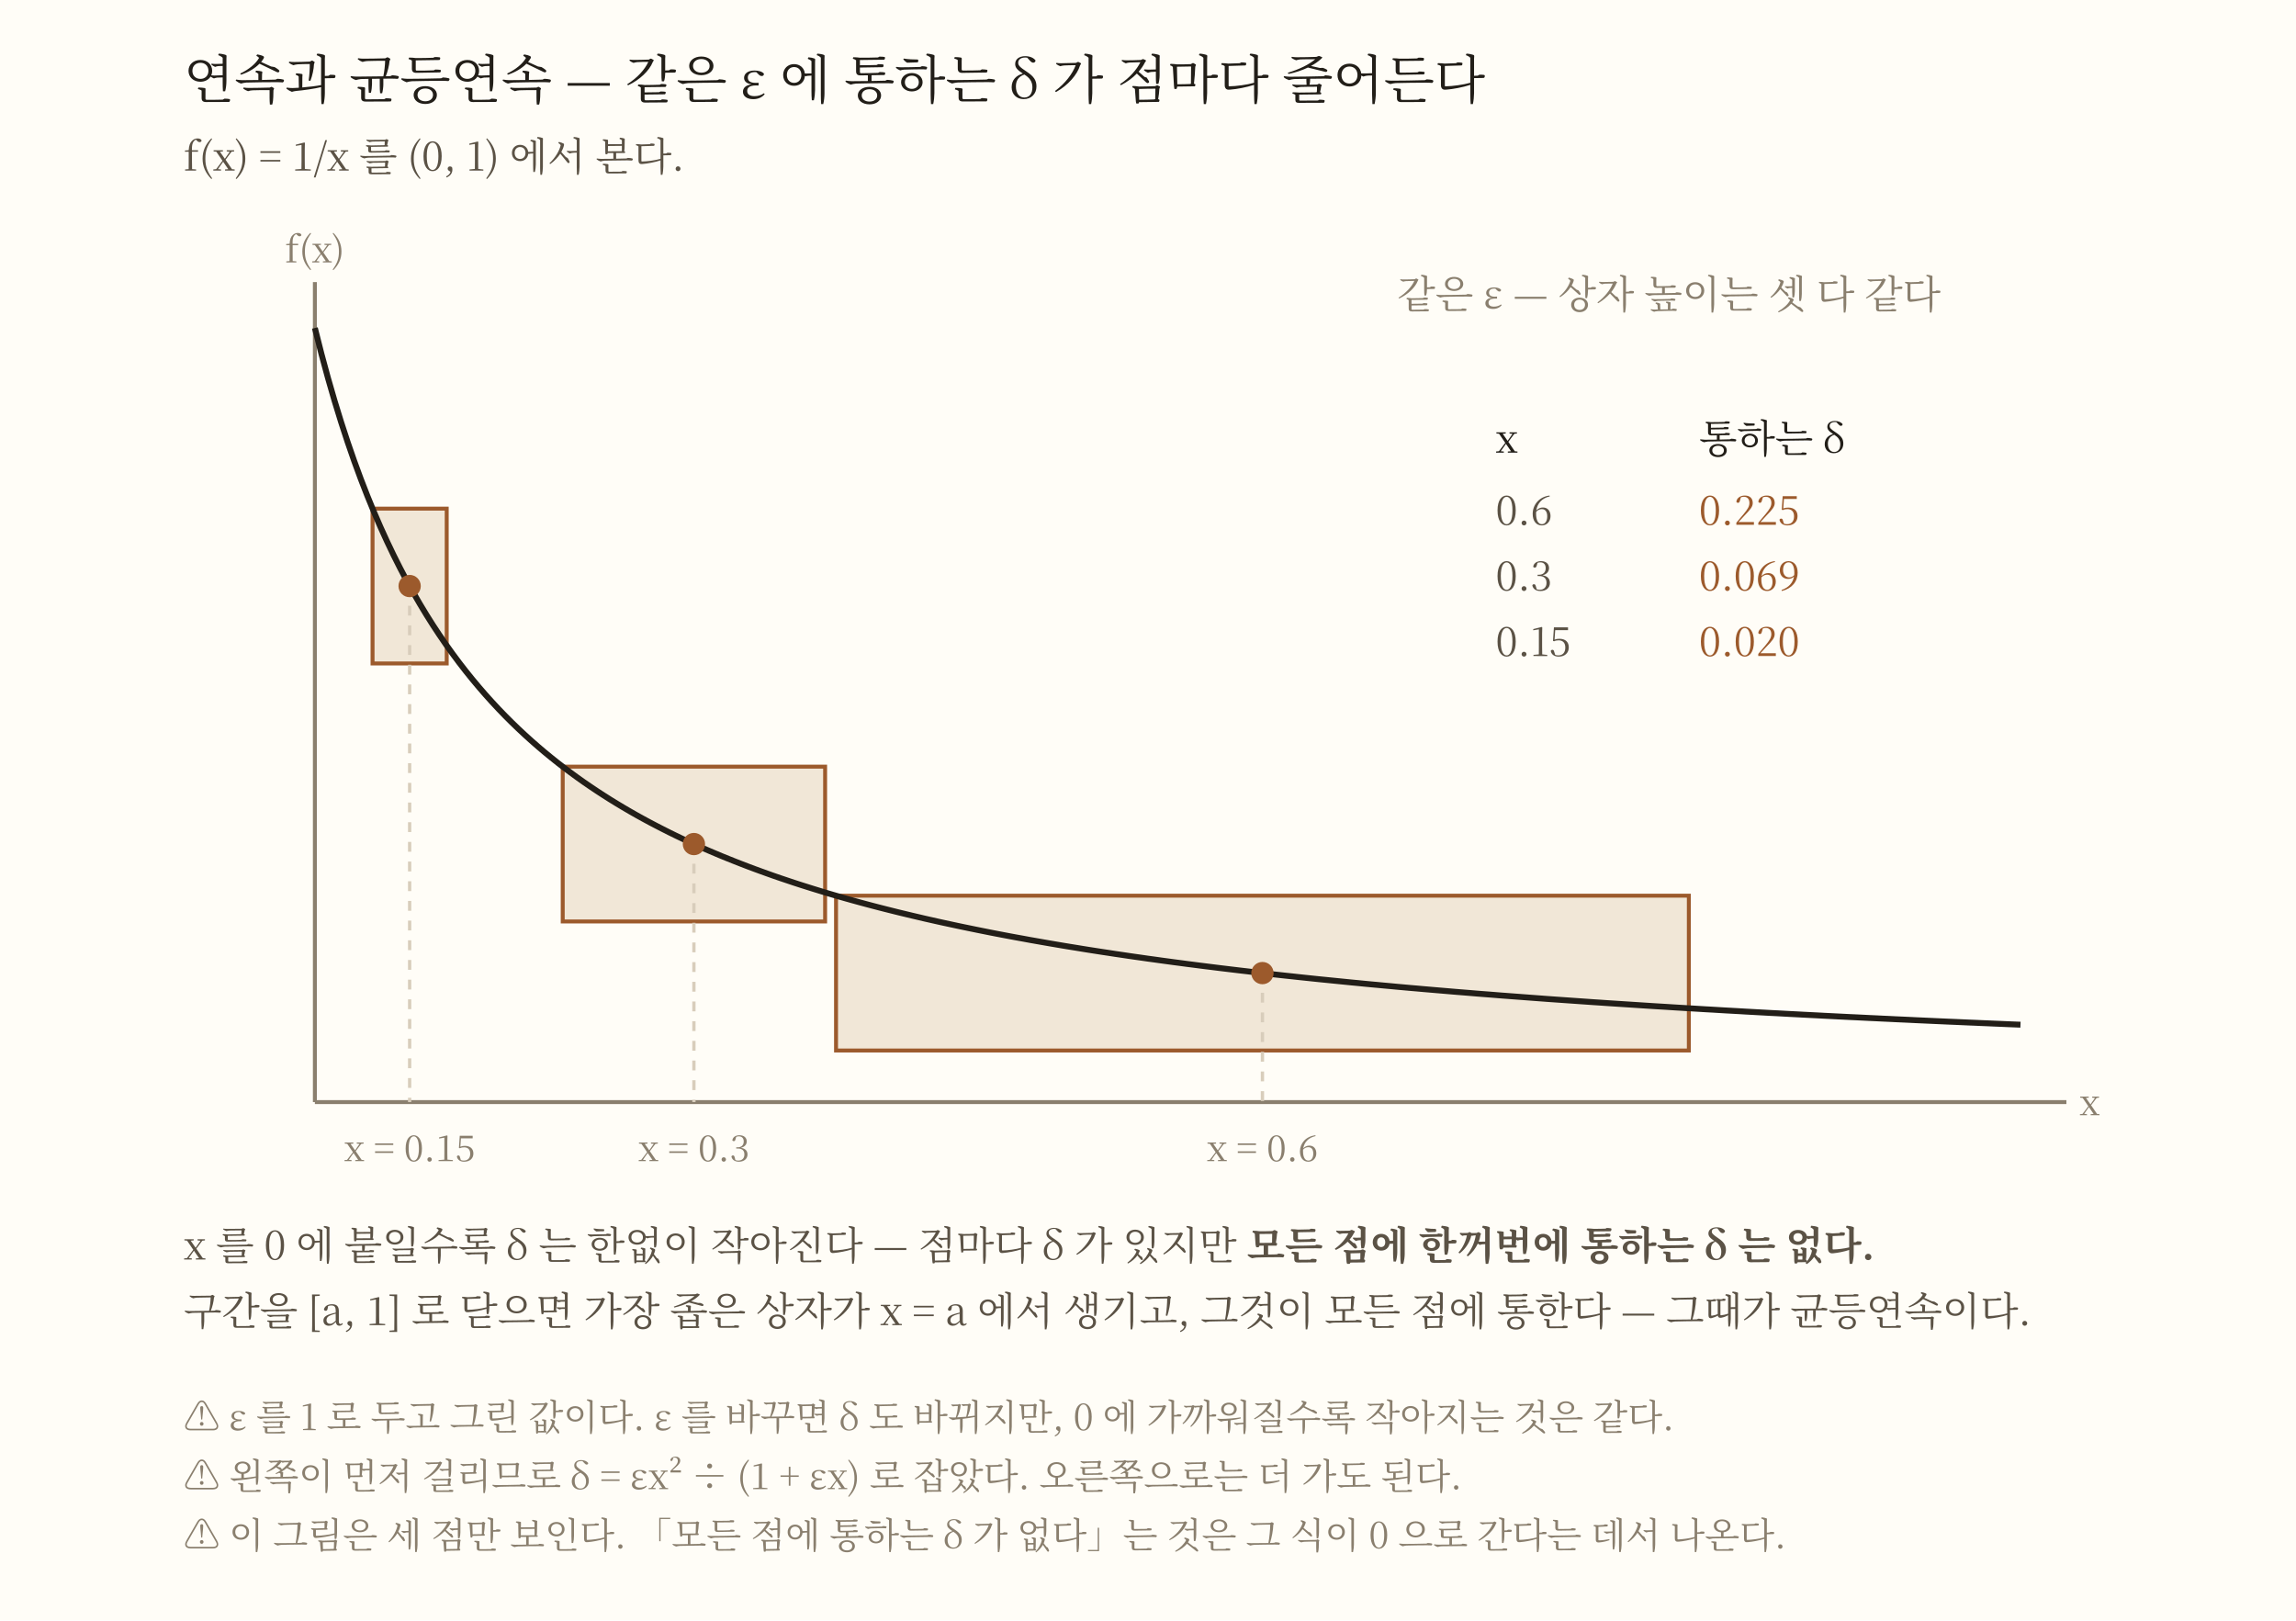
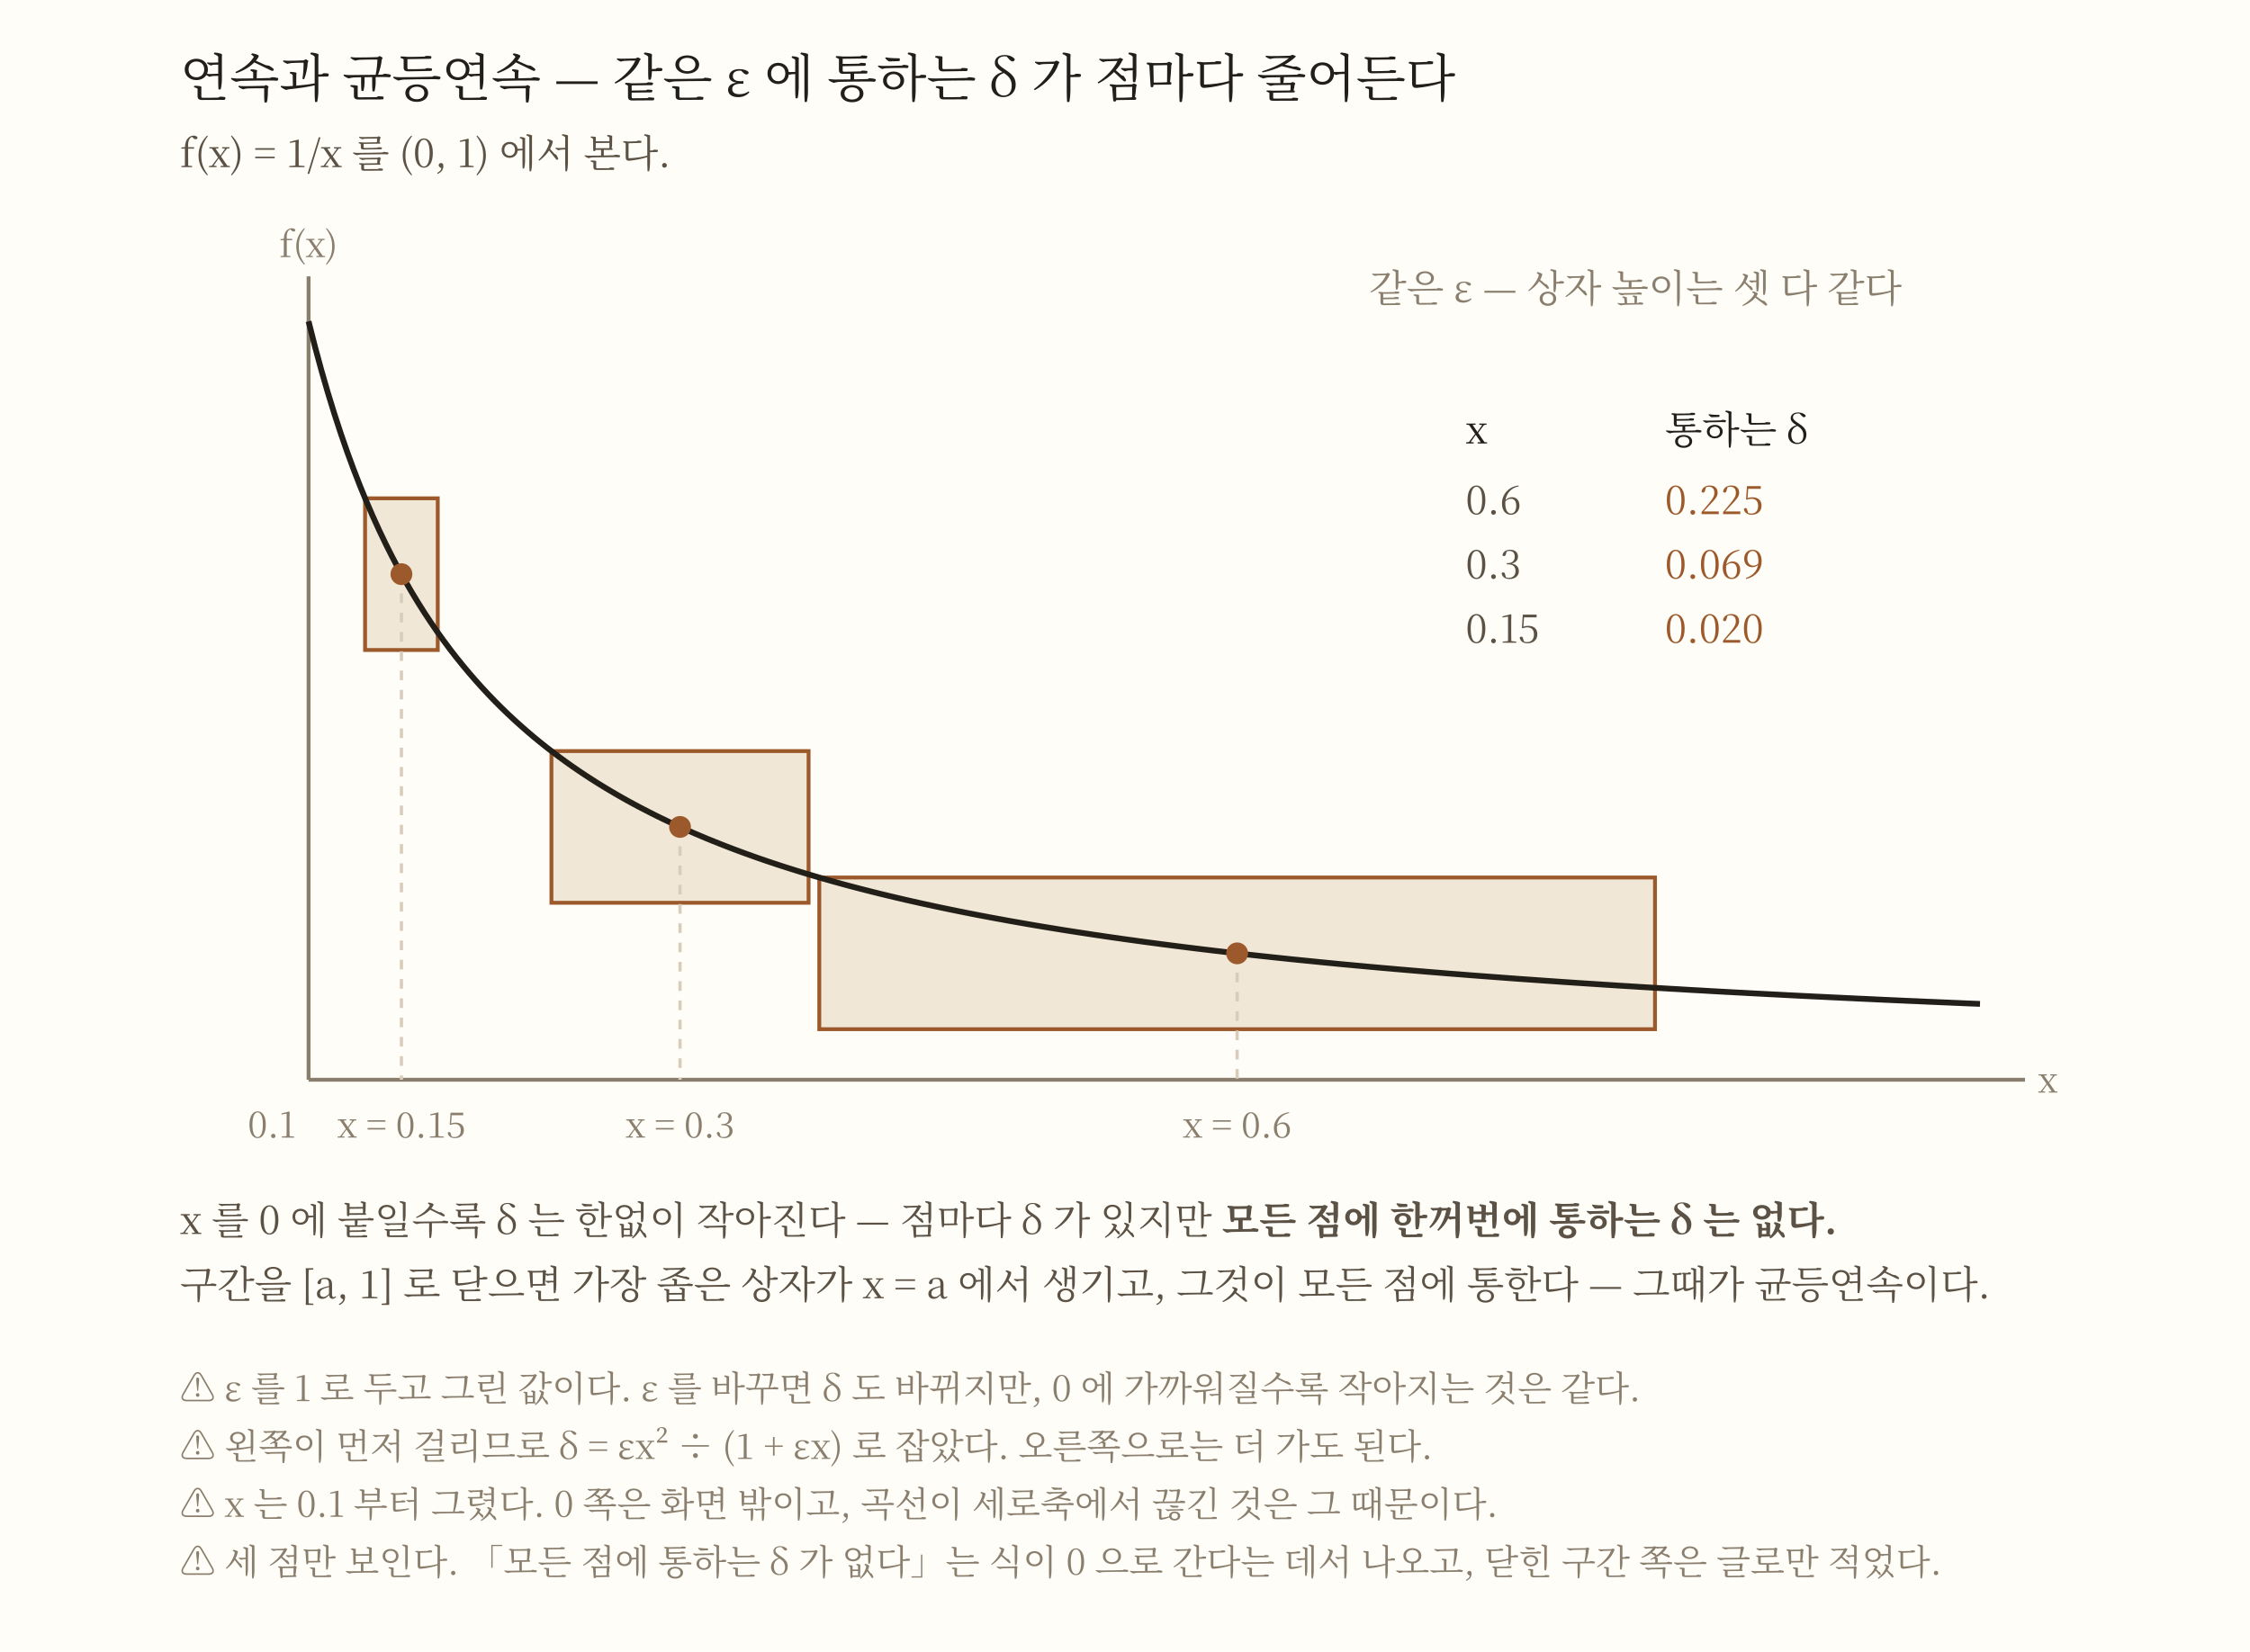
- <svg xmlns="http://www.w3.org/2000/svg" viewBox="0 0 700 494" role="img" aria-label="그림 위쪽에 「연속과 균등연속 — 같은 ε 에 통하는 δ 가 점마다 줄어든다」라는 표제가 있고 그 아래에 x 분의 1 을 0 과 1 사이에서 본다고 적혀 있다. 가운데에 좌표축이 있고 오른쪽으로 갈수록 낮아지는 곡선이 하나 그려져 있다. 곡선 위의 세 점에 각각 직사각형 상자가 하나씩 얹혀 있다. 세 상자는 **높이가 모두 같고** 이것이 같은 ε 를 뜻한다. 그런데 **폭은 왼쪽으로 갈수록 좁아진다** — 가로축 오른쪽의 점에서는 상자가 넓고, 가운데 점에서는 그보다 좁으며, 왼쪽 끝 점에서는 아주 가늘다. 각 상자 아래에 그 폭에 해당하는 델타 값이 적혀 있는데 위에서부터 0.225, 0.069, 0.020 이다. 오른쪽에는 세 값을 적은 표가 있고 x 가 0.6 일 때 델타가 0.225, x 가 0.3 일 때 0.069, x 가 0.15 일 때 0.020 이라고 적혀 있다. 그림 아래에는 x 를 0 에 붙일수록 델타가 한없이 작아지며 점마다 델타가 있지만 모든 점에 한꺼번에 통하는 델타는 없다고 적혀 있고, 구간을 왼쪽에서 닫으면 가장 좁은 상자가 그 왼쪽 끝에서 생기고 그것이 모든 점에 통한다고 적혀 있다. 맨 아래에는 단서가 셋 있다. 첫째는 ε 를 1 로 두고 그린 값이며 ε 를 바꾸면 델타도 바뀌지만 0 에 가까워질수록 작아지는 것은 같다는 것이고, 둘째는 왼쪽이 먼저 걸리므로 델타를 엡실론 곱하기 x 제곱 나누기 괄호 1 더하기 엡실론 곱하기 x 로 잡았으며 오른쪽으로는 더 가도 된다는 것이고, 셋째는 이 그림이 세 점만 보이며 모든 점에 통하는 델타가 없다는 것은 그림이 아니라 그 식이 0 으로 간다는 데서 나온다는 것이다">
+ <svg xmlns="http://www.w3.org/2000/svg" viewBox="0 0 700 514" role="img" aria-label="그림 위쪽에 「연속과 균등연속 — 같은 ε 에 통하는 δ 가 점마다 줄어든다」라는 표제가 있고 그 아래에 x 분의 1 을 0 과 1 사이에서 본다고 적혀 있다. 가운데에 좌표축이 있고 오른쪽으로 갈수록 낮아지는 곡선이 하나 그려져 있다. 세로축 왼쪽에는 0.1 이라고 적혀 있는데 곡선을 거기서부터 그렸다는 뜻이다. 곡선 위의 세 점에 각각 직사각형 상자가 하나씩 얹혀 있다. 세 상자는 높이가 모두 같고 이것이 같은 ε 를 뜻한다. 그런데 폭은 왼쪽으로 갈수록 좁아진다 — 오른쪽 점의 상자가 가장 넓고, 가운데 점의 상자가 그보다 좁으며, 왼쪽 끝 점의 상자는 아주 가늘다. 각 상자 아래에는 그 상자가 어느 점의 것인지가 적혀 있는데 왼쪽부터 x = 0.15, x = 0.3, x = 0.6 이다. δ 값은 오른쪽 표에만 있다. 그 표에는 x 가 0.6 일 때 통하는 δ 가 0.225, 0.3 일 때 0.069, 0.15 일 때 0.020 이라고 적혀 있고, 표 위에 같은 ε 이며 상자 높이는 셋 다 같다고 적혀 있다. 그림 아래에는 x 를 0 에 붙일수록 δ 가 한없이 작아지며 점마다 δ 가 있지만 모든 점에 한꺼번에 통하는 δ 는 없다고 적혀 있고, 구간을 대괄호 a 쉼표 1 로 닫으면 가장 좁은 상자가 x = a 에서 생기고 그것이 모든 점에 통하며 그때가 균등연속이라고 적혀 있다. 맨 아래에는 단서가 넷 있다. 첫째는 ε 를 1 로 두고 그린 값이며 ε 를 바꾸면 δ 도 바뀌지만 0 에 가까워질수록 작아지는 것은 같다는 것이고, 둘째는 왼쪽이 먼저 걸리므로 δ 를 엡실론 곱하기 x 제곱 나누기 괄호 1 더하기 엡실론 곱하기 x 로 잡았으며 오른쪽으로는 더 가도 된다는 것이고, 셋째는 x 를 0.1 부터 그렸고 0 쪽은 화면 밖이며 곡선이 세로축에서 끊긴 것이 그 때문이라는 것이고, 넷째는 이 그림이 세 점만 보이며 모든 점에 통하는 δ 가 없다는 것은 그 식이 0 으로 간다는 데서 나오고 닫힌 구간 쪽은 글로만 적었을 뿐 그 상자는 그리지 않았다는 것이다">
  <style>
    text{font-family:EB Garamond, Georgia, 'Noto Serif KR', 'Noto Serif CJK KR', NanumMyeongjo, Batang, AppleMyungjo, serif;font-variant-numeric:lining-nums;font-feature-settings:"lnum" 1;fill:#221E18;}
    .dim{fill:#5B5245;} .sien{fill:#9C5A2C;} .ax{fill:#8A7F6E;}
    .axis{stroke:#8A7F6E;stroke-width:1.2;}
    .curve{fill:none;stroke:#221E18;stroke-width:1.8;}
    .box{fill:#E6D5BD;fill-opacity:.55;stroke:#9C5A2C;stroke-width:1.2;}
    .drop{stroke:#D8CDBB;stroke-width:1;stroke-dasharray:3 3;}
  </style>
-   <rect width="700" height="494" fill="#FFFDF7" />
+   <rect width="700" height="514" fill="#FFFDF7" />
  <text x="56" y="30" font-size="16">연속과 균등연속 — 같은 ε 에 통하는 δ 가 점마다 줄어든다</text>
  <text x="56" y="52" font-size="12" class="dim">f(x) = 1/x 를 (0, 1) 에서 본다.</text>
  <line x1="96.0" y1="336.0" x2="630.0" y2="336.0" class="axis" />
  <line x1="96.0" y1="336.0" x2="96.0" y2="86.0" class="axis" />
  <text x="634.0" y="340.0" font-size="11" class="ax">x</text>
  <text x="96.0" y="80.0" font-size="11" class="ax" text-anchor="middle">f(x)</text>
+   <text x="92.0" y="354.0" font-size="11" text-anchor="end" class="ax">0.1</text>
  <rect x="254.89" y="273.07" width="260.00" height="47.20" class="box" />
  <line x1="384.89" y1="296.67" x2="384.89" y2="336.00" class="drop" />
  <rect x="171.56" y="233.73" width="80.00" height="47.20" class="box" />
  <line x1="211.56" y1="257.33" x2="211.56" y2="336.00" class="drop" />
  <rect x="113.58" y="155.07" width="22.61" height="47.20" class="box" />
  <line x1="124.89" y1="178.67" x2="124.89" y2="336.00" class="drop" />
  <polyline points="96.00,100.00 98.00,107.90 100.00,115.28 102.00,122.20 104.00,128.70 106.00,134.82 108.00,140.59 110.00,146.03 112.00,151.18 114.00,156.06 116.00,160.69 118.00,165.08 120.00,169.26 122.00,173.24 124.00,177.04 126.00,180.66 128.00,184.12 130.00,187.43 132.00,190.60 134.00,193.63 136.00,196.55 138.00,199.34 140.00,202.03 142.00,204.61 144.00,207.09 146.00,209.48 148.00,211.79 150.00,214.01 152.00,216.16 154.00,218.23 156.00,220.23 158.00,222.16 160.00,224.03 162.00,225.84 164.00,227.59 166.00,229.29 168.00,230.93 170.00,232.53 172.00,234.07 174.00,235.57 176.00,237.03 178.00,238.45 180.00,239.82 182.00,241.16 184.00,242.46 186.00,243.73 188.00,244.96 190.00,246.16 192.00,247.33 194.00,248.47 196.00,249.58 198.00,250.66 200.00,251.71 202.00,252.74 204.00,253.75 206.00,254.73 208.00,255.69 210.00,256.62 212.00,257.53 214.00,258.43 216.00,259.30 218.00,260.15 220.00,260.99 222.00,261.80 224.00,262.60 226.00,263.38 228.00,264.15 230.00,264.90 232.00,265.63 234.00,266.35 236.00,267.06 238.00,267.75 240.00,268.42 242.00,269.09 244.00,269.74 246.00,270.37 248.00,271.00 250.00,271.61 252.00,272.22 254.00,272.81 256.00,273.39 258.00,273.96 260.00,274.52 262.00,275.07 264.00,275.61 266.00,276.14 268.00,276.66 270.00,277.17 272.00,277.67 274.00,278.17 276.00,278.65 278.00,279.13 280.00,279.60 282.00,280.07 284.00,280.52 286.00,280.97 288.00,281.41 290.00,281.84 292.00,282.27 294.00,282.69 296.00,283.10 298.00,283.51 300.00,283.91 302.00,284.31 304.00,284.70 306.00,285.08 308.00,285.46 310.00,285.83 312.00,286.19 314.00,286.56 316.00,286.91 318.00,287.26 320.00,287.61 322.00,287.95 324.00,288.29 326.00,288.62 328.00,288.94 330.00,289.27 332.00,289.59 334.00,289.90 336.00,290.21 338.00,290.51 340.00,290.82 342.00,291.11 344.00,291.41 346.00,291.70 348.00,291.98 350.00,292.27 352.00,292.54 354.00,292.82 356.00,293.09 358.00,293.36 360.00,293.62 362.00,293.89 364.00,294.14 366.00,294.40 368.00,294.65 370.00,294.90 372.00,295.15 374.00,295.39 376.00,295.63 378.00,295.87 380.00,296.10 382.00,296.34 384.00,296.57 386.00,296.79 388.00,297.02 390.00,297.24 392.00,297.46 394.00,297.67 396.00,297.89 398.00,298.10 400.00,298.31 402.00,298.52 404.00,298.72 406.00,298.92 408.00,299.12 410.00,299.32 412.00,299.52 414.00,299.71 416.00,299.91 418.00,300.10 420.00,300.28 422.00,300.47 424.00,300.65 426.00,300.84 428.00,301.02 430.00,301.20 432.00,301.37 434.00,301.55 436.00,301.72 438.00,301.89 440.00,302.06 442.00,302.23 444.00,302.40 446.00,302.56 448.00,302.72 450.00,302.89 452.00,303.05 454.00,303.20 456.00,303.36 458.00,303.52 460.00,303.67 462.00,303.82 464.00,303.97 466.00,304.12 468.00,304.27 470.00,304.42 472.00,304.57 474.00,304.71 476.00,304.85 478.00,304.99 480.00,305.13 482.00,305.27 484.00,305.41 486.00,305.55 488.00,305.68 490.00,305.82 492.00,305.95 494.00,306.08 496.00,306.21 498.00,306.34 500.00,306.47 502.00,306.60 504.00,306.73 506.00,306.85 508.00,306.97 510.00,307.10 512.00,307.22 514.00,307.34 516.00,307.46 518.00,307.58 520.00,307.70 522.00,307.81 524.00,307.93 526.00,308.05 528.00,308.16 530.00,308.27 532.00,308.39 534.00,308.50 536.00,308.61 538.00,308.72 540.00,308.83 542.00,308.93 544.00,309.04 546.00,309.15 548.00,309.25 550.00,309.36 552.00,309.46 554.00,309.56 556.00,309.67 558.00,309.77 560.00,309.87 562.00,309.97 564.00,310.07 566.00,310.16 568.00,310.26 570.00,310.36 572.00,310.45 574.00,310.55 576.00,310.64 578.00,310.74 580.00,310.83 582.00,310.92 584.00,311.02 586.00,311.11 588.00,311.20 590.00,311.29 592.00,311.38 594.00,311.47 596.00,311.55 598.00,311.64 600.00,311.73 602.00,311.81 604.00,311.90 606.00,311.98 608.00,312.07 610.00,312.15 612.00,312.24 614.00,312.32 616.00,312.40" class="curve" />
  <circle cx="384.89" cy="296.67" r="3.4" fill="#9C5A2C" />
  <text x="384.89" y="354.00" font-size="11" text-anchor="middle" class="ax">x = 0.6</text>
  <circle cx="211.56" cy="257.33" r="3.4" fill="#9C5A2C" />
  <text x="211.56" y="354.00" font-size="11" text-anchor="middle" class="ax">x = 0.3</text>
  <circle cx="124.89" cy="178.67" r="3.4" fill="#9C5A2C" />
  <text x="124.89" y="354.00" font-size="11" text-anchor="middle" class="ax">x = 0.15</text>
  <text x="426.0" y="94.0" font-size="12" class="ax">같은 ε — 상자 높이는 셋 다 같다</text>
  <text x="456.0" y="138.0" font-size="12">x</text>
  <text x="518.0" y="138.0" font-size="12">통하는 δ</text>
  <text x="456.0" y="160.0" font-size="12" class="dim">0.6</text>
  <text x="518.0" y="160.0" font-size="12" class="sien">0.225</text>
  <text x="456.0" y="180.0" font-size="12" class="dim">0.3</text>
  <text x="518.0" y="180.0" font-size="12" class="sien">0.069</text>
  <text x="456.0" y="200.0" font-size="12" class="dim">0.15</text>
  <text x="518.0" y="200.0" font-size="12" class="sien">0.020</text>
  <text x="56" y="384.0" font-size="12" class="dim">x 를 0 에 붙일수록 δ 는 한없이 작아진다 — 점마다 δ 가 있지만 <tspan font-weight="600">모든 점에 한꺼번에 통하는 δ 는 없다.</tspan>
  </text>
  <text x="56" y="404.0" font-size="12" class="dim">구간을 [a, 1] 로 닫으면 가장 좁은 상자가 x = a 에서 생기고, 그것이 모든 점에 통한다 — 그때가 균등연속이다.</text>
  <text x="56" y="436.0" font-size="11" class="ax">⚠ ε 를 1 로 두고 그린 값이다. ε 를 바꾸면 δ 도 바뀌지만, 0 에 가까워질수록 작아지는 것은 같다.</text>
  <text x="56" y="454.0" font-size="11" class="ax">⚠ 왼쪽이 먼저 걸리므로 δ = εx² ÷ (1 + εx) 로 잡았다. 오른쪽으로는 더 가도 된다.</text>
-   <text x="56" y="472.0" font-size="11" class="ax">⚠ 이 그림은 세 점만 보인다. 「모든 점에 통하는 δ 가 없다」는 것은 그 식이 0 으로 간다는 데서 나온다.</text>
+   <text x="56" y="472.0" font-size="11" class="ax">⚠ x 는 0.1 부터 그렸다. 0 쪽은 화면 밖이고, 곡선이 세로축에서 끊긴 것은 그 때문이다.</text>
+   <text x="56" y="490.0" font-size="11" class="ax">⚠ 세 점만 보인다. 「모든 점에 통하는 δ 가 없다」는 식이 0 으로 간다는 데서 나오고, 닫힌 구간 쪽은 글로만 적었다.</text>
</svg>
